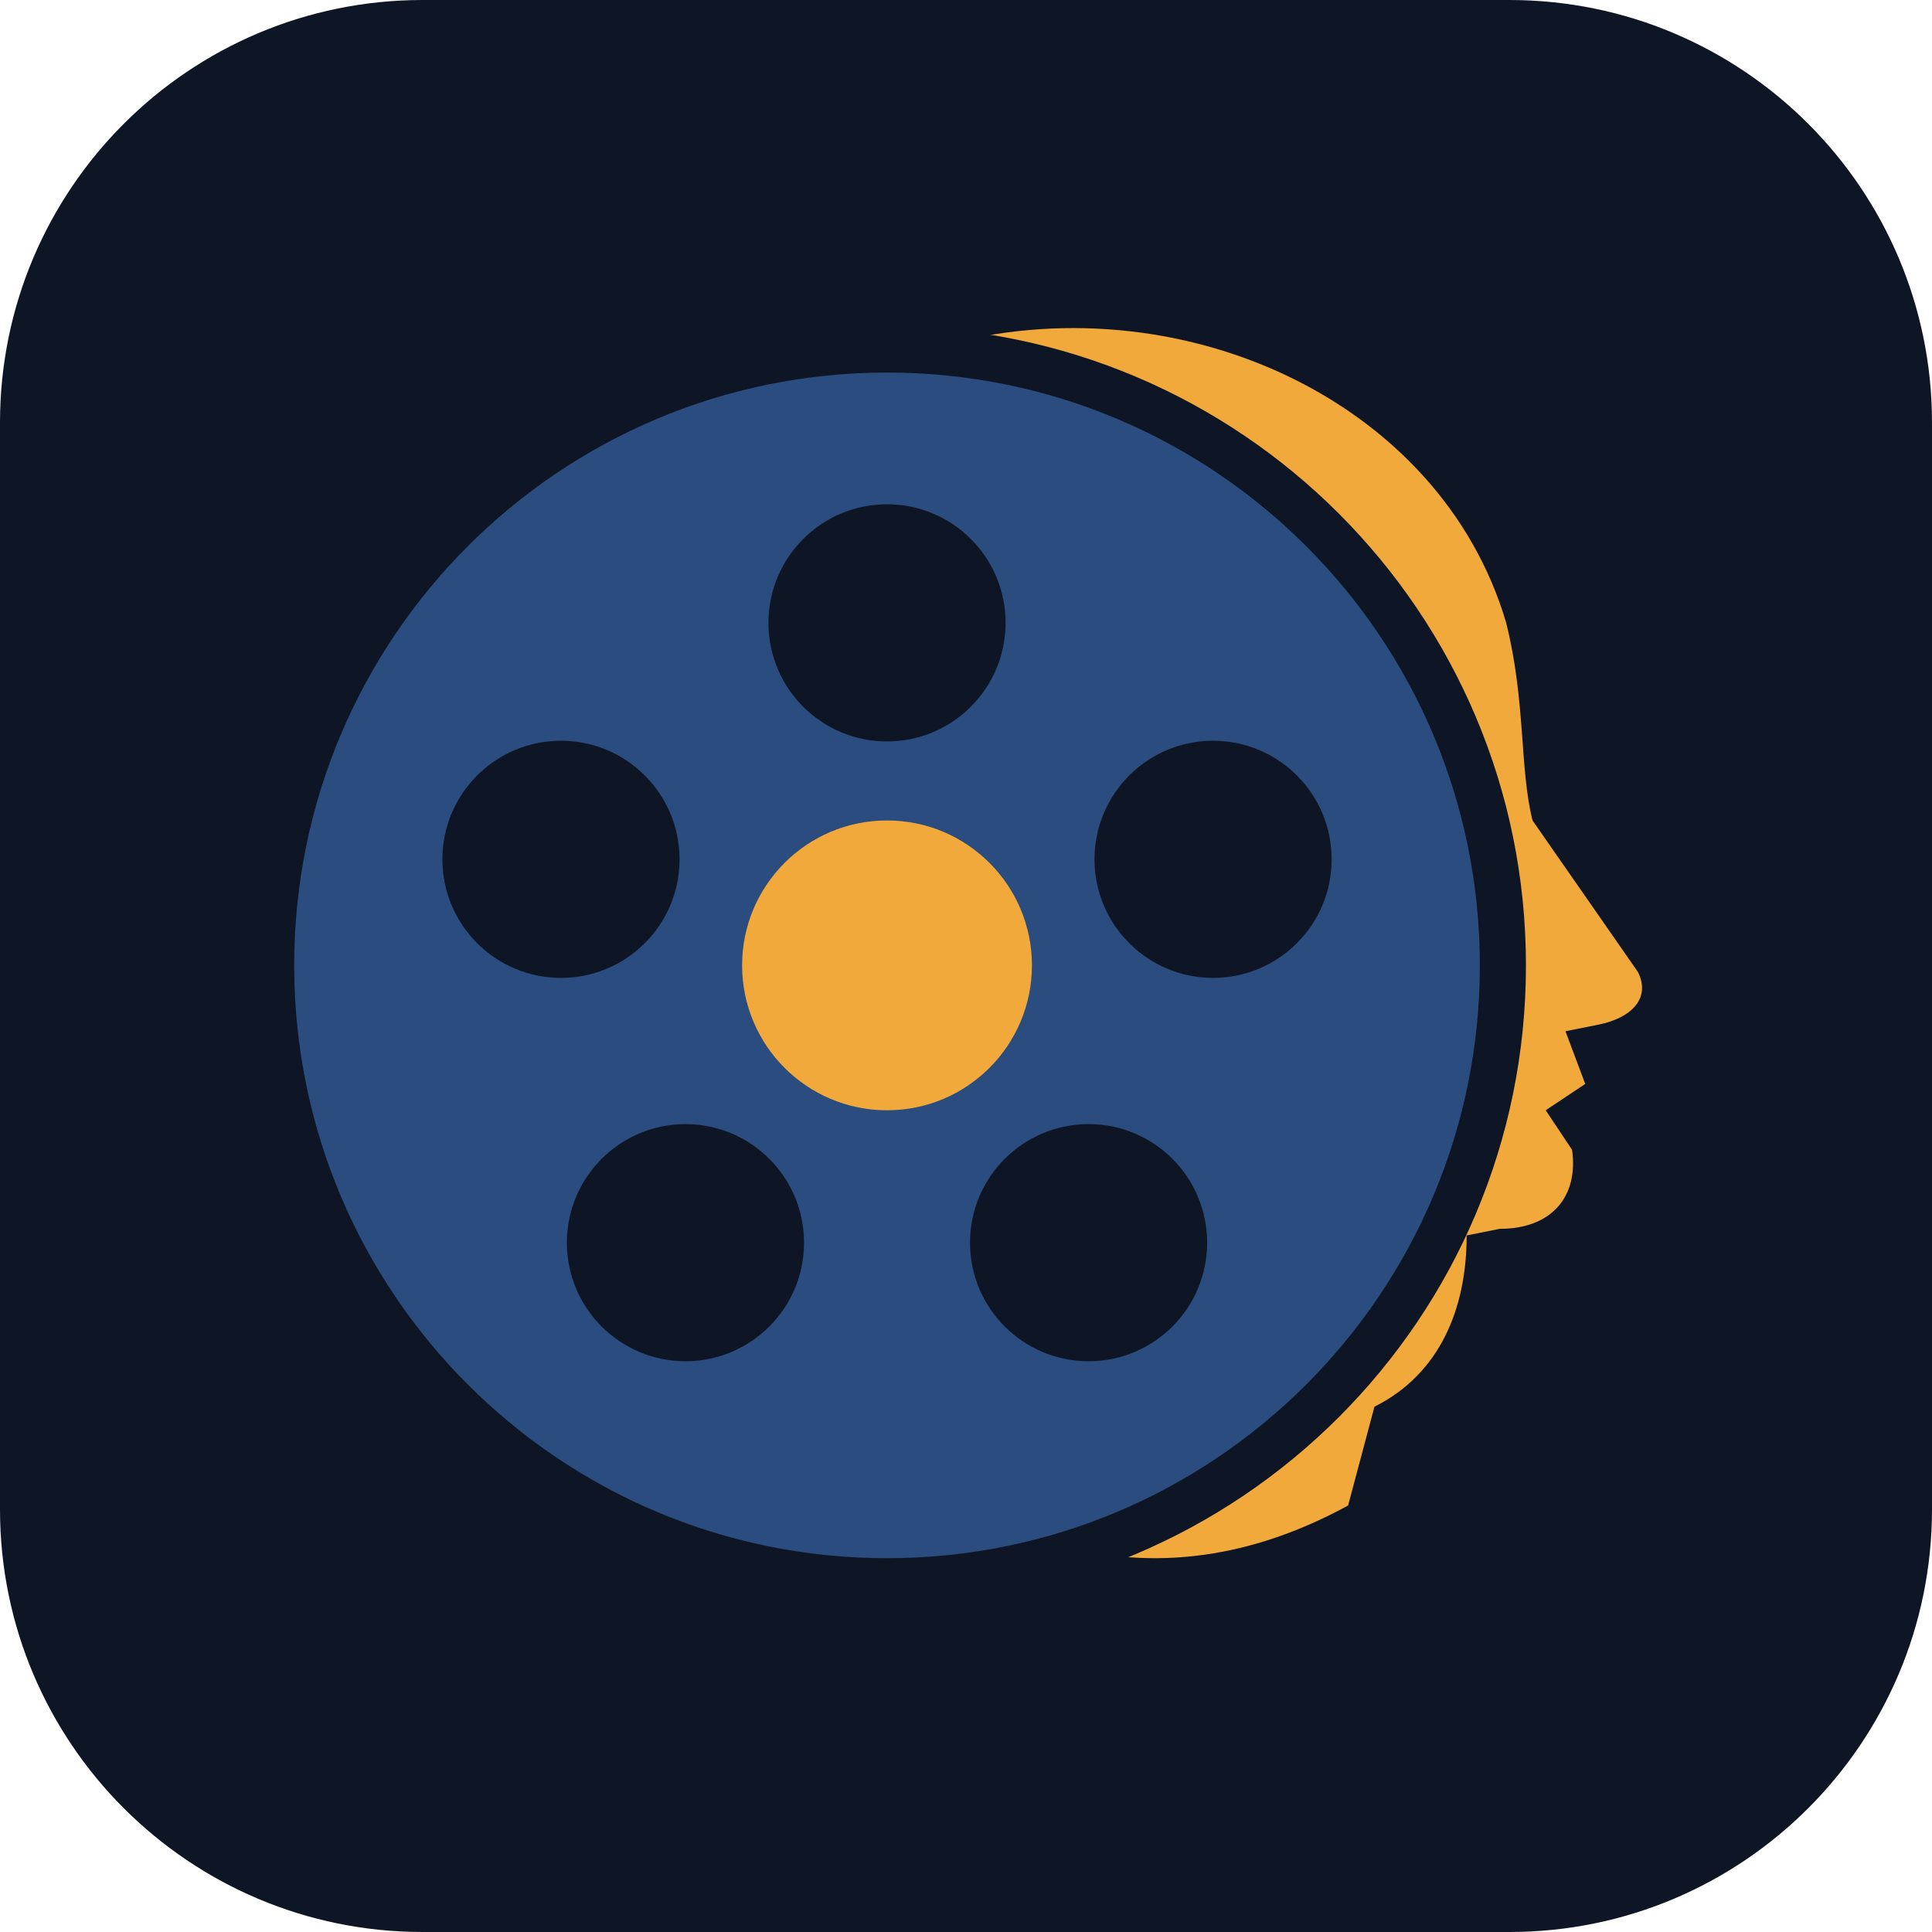
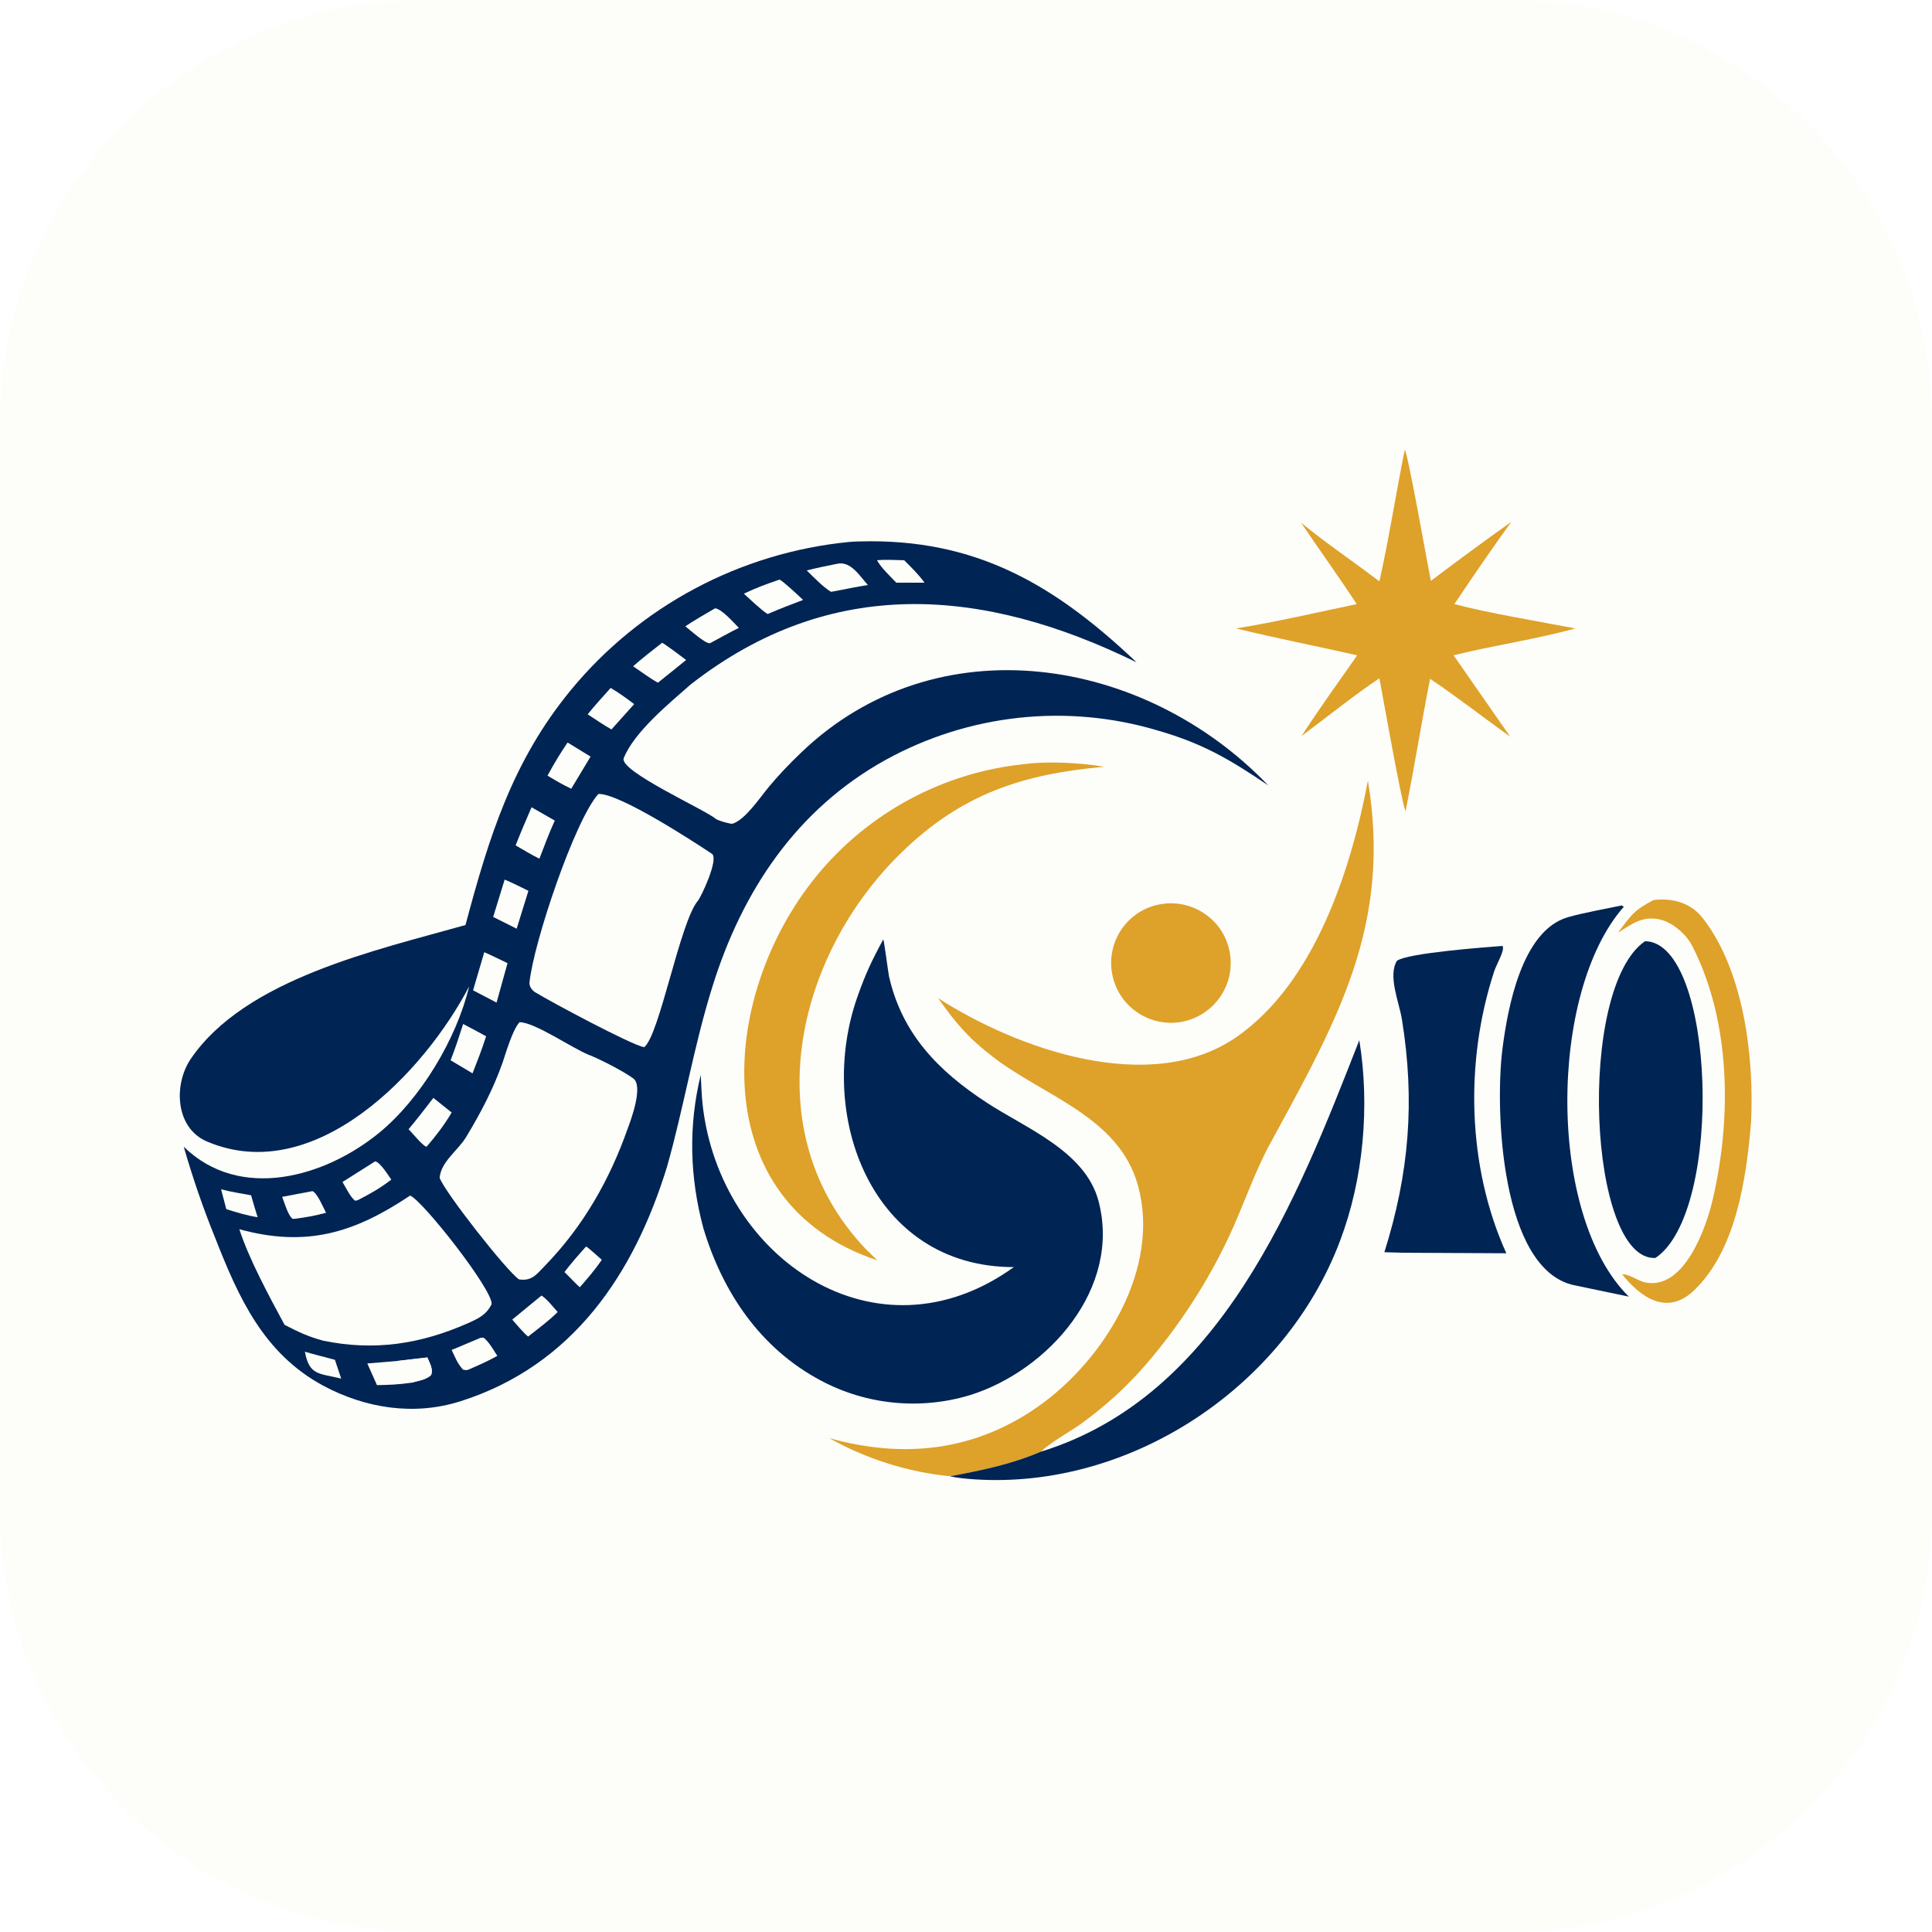
<svg xmlns="http://www.w3.org/2000/svg" viewBox="0 0 64 64">
-   <rect width="64" height="64" rx="14" fill="#0E1525" />
-   <g transform="translate(8 8.85) scale(0.2182) translate(-14 -14)">
-     <path fill="#F2A93B" d="M120 26 C156 16 196 34 206 68 C209 80 208 90 210 98 L226 121 C228 125 225 128 220 129 L215 130 L218 138 L212 142 L216 148 C217 155 213 160 205 160 L200 161 C200 172 196 182 186 187 L182 202 Q160 214 138 208 Z" />
-     <circle cx="112" cy="120" r="97" fill="#0E1525" />
-     <circle cx="112" cy="120" r="90" fill="#2B4C7E" />
-     <circle cx="112" cy="68" r="18" fill="#0E1525" />
-     <circle cx="161.5" cy="103.9" r="18" fill="#0E1525" />
-     <circle cx="142.6" cy="162.1" r="18" fill="#0E1525" />
-     <circle cx="81.4" cy="162.1" r="18" fill="#0E1525" />
-     <circle cx="62.5" cy="103.9" r="18" fill="#0E1525" />
-     <circle cx="112" cy="120" r="22" fill="#F2A93B" />
+   <rect width="64" height="64" rx="14" fill="#FDFDF9" />
+   <g transform="translate(6 14.9) scale(0.0865) translate(-439 -209)">
+     <path fill="#002454" d="M694.8 244.3C696.1 244.2 697.4 244.1 698.7 244.1C743.4 242.8 773.7 260.8 804.9 290.4C746.4 261.7 688 256.8 634.1 298.9C625.9 306.1 612.4 317.2 608.5 327.1C606.6 332 639.8 346.9 643.7 350.3C644.5 351 649.5 352.4 650.2 352.2C655.1 350.6 660.5 342.4 663.9 338.3C667.8 333.6 672 329.2 676.4 325C728.5 275 808.1 288.2 855.3 337.5C840.6 327.6 830.4 321.5 813 316.5C778.2 306.1 740.7 310.2 708.9 327.7C674.7 346.6 653.8 378 642.4 414.8C635.3 437.5 631.5 460.9 625.1 483.5C612.5 524.5 589.1 559.7 545.9 573.4C528.2 579 509.6 576.1 493.4 567.4C470.6 555.1 461 533.7 452 510.7C447.4 499.4 443.4 487.7 440 475.9C461.5 496.9 494 487.6 514.8 470.6C530.7 457.6 544.5 434.6 549.3 414.5C532.2 447.3 490.3 491.5 448.9 473.9C436.7 468.7 436.1 452.1 442.6 442.4C463.4 411.6 513.9 400.6 547.9 391C556.9 357.3 565.8 328.4 588.1 301.2C614.7 268.8 653.1 248.4 694.8 244.3Z" />
+     <path fill="#FDFDF9" d="M568.6 428.2C574.6 428.3 588.6 438.1 595.1 440.7C599.7 442.5 608.2 446.9 612.1 449.7C616.1 452.5 611.4 465.3 610 469C603.1 488.6 593 506.3 578.6 521.2C575.2 524.6 573.5 527.5 568.4 526.7C563.8 523.7 539.8 493.1 538 487.8C538.5 481.6 545.1 477.3 548.2 472.1C553.8 462.8 558.5 453.9 562.1 443.7C563.5 439.6 565.9 431.2 568.6 428.2Z" />
+     <path fill="#FDFDF9" d="M598.8 340.8C606.7 340.5 634.6 358.6 642.4 363.8C644.8 366.2 638.1 380.3 636.9 381.7C630 389.9 622.2 433.4 616.3 437.8C611.2 436.8 581.1 420.7 574.5 416.7C573.3 415.9 572.3 414.4 572.4 413.1C573.9 397.9 589.8 350.7 598.8 340.8Z" />
+     <path fill="#FDFDF9" d="M526.7 494.6C531.6 496.6 558.6 531 557.9 536.2C555.9 540.3 552.8 541.7 548.8 543.5C530.7 551.5 513 554.2 493.5 550.2C487.8 548.7 483.8 546.8 478.6 544.1C472.8 533.3 465 519 461.3 507.5C486.9 514.5 505.2 509 526.7 494.6Z" />
+     <path fill="#FDFDF9" d="M533.3 556.6C534.3 559 535.5 560.9 534.8 563.2C533.2 565.1 529.6 565.6 527 566.3C522 567 519 567.1 514 567.2L510.3 558.9C513.9 558.6 517.6 558.3 521.2 558C525.2 557.5 529.4 557.1 533.3 556.6Z" />
+     <path fill="#FDFDF9" d="M533.3 556.6C534.3 559 535.5 560.9 534.8 563.2C533.2 565.1 529.6 565.6 527 566.3C525.8 563.5 526 562.3 526 559.4C524.4 557.8 524.1 558.3 521.2 558C525.2 557.5 529.4 557.1 533.3 556.6Z" />
+     <path fill="#FDFDF9" d="M573.2 345.9L582.1 351C579.9 355.8 578.1 360.7 576.2 365.6C573 364 570.2 362.3 567.1 360.5C569 355.6 571.1 350.8 573.2 345.9Z" />
+     <path fill="#FDFDF9" d="M668.2 258.7C670.1 259.8 675.4 264.8 677.2 266.5C672.4 268.3 668.3 269.9 663.6 271.9C661.4 270.6 656.6 266 654.5 264.1C659.9 261.6 662.6 260.6 668.2 258.7Z" />
+     <path fill="#FDFDF9" d="M623.2 282.9C624.3 283.4 631 288.4 632.4 289.5L621.6 298.2C618.8 296.7 614.9 293.8 612.1 291.9C615.6 288.8 619.5 285.8 623.2 282.9Z" />
+     <path fill="#FDFDF9" d="M587 321.1L595.8 326.5L588.4 338.8C585 337.2 582.5 335.7 579.3 333.8C582 328.9 583.9 325.7 587 321.1Z" />
+     <path fill="#FDFDF9" d="M690.5 252.6C695.5 251.7 698.8 257.2 702 260.8C698.1 261.4 694.1 262.2 690.1 263L687.9 263.4C684.9 261.6 681.2 257.8 678.6 255.2C682.5 254.2 686.5 253.4 690.5 252.6Z" />
+     <path fill="#FDFDF9" d="M513.3 481.5C515.2 481.8 518.3 486.8 519.5 488.5C514.7 492.1 512.1 493.5 506.8 496.3L505.7 496.6C503.9 495.4 502 491.4 500.8 489.4L513.3 481.5Z" />
+     <path fill="#FDFDF9" d="M555.1 401.4C557.9 402.6 561.2 404.3 564 405.6L559.8 420.7L550.8 416L555.1 401.4Z" />
+     <path fill="#FDFDF9" d="M535.6 457.2L542.6 462.8C540 467.3 536.4 472 533 475.9C531.6 475.7 527.8 470.9 526.1 469.2C529.3 465.4 532.6 461.1 535.6 457.2Z" />
+     <path fill="#FDFDF9" d="M643.5 269.7C646.1 270 650.5 275.1 652.6 277.2C649.1 278.9 644.9 281.3 641.5 283.1C639.6 283.2 634 278.1 632.1 276.6C635.5 274.3 639.9 271.8 643.5 269.7Z" />
+     <path fill="#FDFDF9" d="M562.9 373.6C565.2 374.5 569.6 376.7 572 377.9L567.5 392.4L558.5 387.9L562.9 373.6Z" />
+     <path fill="#FDFDF9" d="M603.5 300.2C606.6 302 609.6 304.2 612.5 306.4L603.8 316.1C600.8 314.4 597.6 312.2 594.7 310.3C597.4 306.9 600.6 303.5 603.5 300.2Z" />
+     <path fill="#FDFDF9" d="M547 428.9C549.9 430.4 552.9 432 555.8 433.6C554.1 438.9 552.6 442.7 550.6 447.8L542.2 442.8C544 438.2 545.5 433.6 547 428.9Z" />
+     <path fill="#FDFDF9" d="M577 532.9C578.9 534 581.6 537.4 583.2 539.2C579.8 542.6 575.7 545.6 571.9 548.6C570.5 547.6 567.1 543.6 565.8 542.1L577 532.9Z" />
+     <path fill="#FDFDF9" d="M553.6 549.1L554.8 549C556.9 550.6 558.6 553.7 560.1 556C556.1 558.2 552.9 559.6 548.7 561.4C548.2 561.5 547.6 561.4 547 561.3C544.9 559.1 543.9 556.5 542.6 553.7C546.2 552.3 549.9 550.6 553.6 549.1Z" />
+     <path fill="#FDFDF9" d="M489.3 492.9C491.2 493.7 493.5 499.3 494.5 501.2C489.9 502.4 487.1 502.9 482.5 503.5L481.6 503.5C479.8 501.8 478.7 497.7 477.7 495.1L489.3 492.9Z" />
+     <path fill="#FDFDF9" d="M594.1 514.1C595.5 515 598.6 517.9 600.1 519.2C597.6 522.9 594.6 526.4 591.7 529.7C590.4 528.7 587.2 525.2 585.8 523.9C588.3 520.6 591.3 517.2 594.1 514.1Z" />
+     <path fill="#FDFDF9" d="M705.5 251.3C708.6 251 712.7 251.2 715.9 251.3C719 254.4 721.2 256.5 723.7 259.9L712.9 259.9C710.6 257.5 706.9 254 705.5 251.3Z" />
+     <path fill="#FDFDF9" d="M454.3 492.2C458 493.2 462 493.8 465.8 494.5C466.6 497.3 467.4 500.1 468.3 502.9C464 502.2 460.4 501.1 456.3 499.8L454.3 492.2Z" />
+     <path fill="#FDFDF9" d="M486.4 554.4C490.1 555.5 494.2 556.5 497.9 557.5L500.3 564.7C491.8 562.6 488.1 563.6 486.4 554.4Z" />
+     <path fill="#002454" d="M707.9 396.5C708.2 396.9 709.7 408.6 710.1 410.7C715.1 432.6 728.8 446.8 747.5 459C762.2 468.7 785.2 477.5 790.3 496.6C799.2 530.1 771.1 561.6 741.2 571C722.1 576.8 701.5 574.8 683.9 565.4C660.8 553.1 646.4 531.7 639 507.1C633.8 487.7 633.2 468 638 448.4C638.2 452.2 638.3 455.9 638.7 459.7C645.2 518.5 705.3 559.9 757.9 522C703.3 522 681.9 463.7 698.1 418.2C701.1 409.7 703.6 404.4 707.9 396.5Z" />
+     <path fill="#DEA129" d="M728.9 419C759 438.4 810.3 456.8 843.3 433.8C873.1 413 887 370 893.5 335.7C902.7 391.1 881.8 427.4 856 474.8C850.2 485.3 845.5 499.3 840.2 510.5C832 527.9 821.4 544.2 808.9 558.8C801.4 567.6 792.8 575.4 783.5 582.1C778.8 585.4 772.2 589 768.2 592.7C756.7 597.6 745.7 599.8 733.5 602.1C717.3 600.5 701.5 595.5 687.2 587.5C715.5 595.4 742.7 592.6 767.2 575.4C792.5 557.6 814.3 522.5 805.4 490.6C798 464.3 769.3 456.5 749.9 441.5C740.5 434.3 735.6 428.5 728.9 419Z" />
+     <path fill="#DEA129" d="M907.6 209C908.8 210.1 916.6 254.5 917.6 259.2C927.8 251.5 938 244 948.4 236.6C940.9 247 933.7 257.5 926.6 268.1C939.9 271.6 959.2 274.8 972.9 277.4C958.3 281.5 941.5 283.9 926.3 287.7L948 318.9C937.7 311.5 928 303.9 917.3 296.7C914 313.5 911.3 330.5 907.9 347.4C906.4 344.1 899.2 303.4 897.9 296.5C889.4 302.1 876.7 312.2 868.1 318.6C874.6 308.5 882.5 297.6 889.4 287.7C873.9 284.2 858.5 281.2 843 277.4C857.1 275.2 874.9 271.1 889.2 268.1C882.5 257.8 874.8 247.2 867.9 236.9C876 243.7 889 252.6 897.9 259.4C901.5 243.3 904.3 225.4 907.6 209Z" />
+     <path fill="#002454" d="M890.2 435.1C894.3 460.4 891.8 488.3 882.8 512C861.8 567.8 802.8 607.1 743.1 603.3C740.2 603.1 736.3 602.8 733.5 602.1C745.7 599.8 756.7 597.6 768.2 592.7C837.1 571.5 866.3 496.2 890.2 435.1Z" />
+     <path fill="#DEA129" d="M762.7 329.3C770.7 328.2 784.5 328.9 792.4 330.4C761.2 333.2 738 340.8 715 363.1C674.2 402.7 658.5 470.2 701.2 515.1L705.6 519.4C639.4 497.4 644.6 418.7 682.1 372.5C702.1 347.9 731.2 332.3 762.7 329.3Z" />
+     <path fill="#002454" d="M999.6 397.2C1026.5 397.4 1030 500.9 1003.6 518.5C977.9 519.7 973.3 415.4 999.6 397.2Z" />
+     <path fill="#002454" d="M945.1 399L945.1 399.1C945.9 400.9 942.7 406 941.8 408.9C930.5 443.5 931.6 483.8 946.5 516.7L907 516.5L899.8 516.3C909.3 486.1 911.6 458.4 906.5 427C905.4 420.4 901.1 410.5 904.6 404.7C908.7 401.7 938.6 399.5 945.1 399Z" />
+     <path fill="#002454" d="M990.7 383.5L991.5 384C962.6 416.7 962.1 502.4 993.4 533.3L972.3 528.9C944.4 522.7 942.1 461.8 945 438.6C947 422.8 952.4 393.1 970.1 388C976 386.3 984.5 384.8 990.7 383.5Z" />
+     <path fill="#DEA129" d="M1003 381.4C1010.4 380.6 1017.3 382.5 1022 388.7C1037.5 408.9 1041.5 441.8 1040.2 466.8C1038.4 488.1 1034.5 515.5 1018.4 530.9C1008.1 540.8 997.9 533.6 990.9 524.8C992.8 524.4 997 527.2 999.4 527.8C1014.5 531.3 1023.1 506.9 1025.6 495.9C1032.8 464.9 1032.5 428 1017.8 399.2C1015.5 394.5 1010 389.8 1005 388.8C998.4 387.5 994.7 390.6 989.3 393.9C994.2 387.3 995.6 385.1 1003 381.4Z" />
+     <path fill="#DEA129" d="M813.7 383.1C821.9 381.5 830.2 384.5 835.6 390.8C840.9 397.1 842.4 405.9 839.5 413.6C836.5 421.4 829.7 426.9 821.5 428.2C809.1 430 797.6 421.7 795.5 409.4C793.4 397.1 801.5 385.4 813.7 383.1Z" />
  </g>
</svg>
